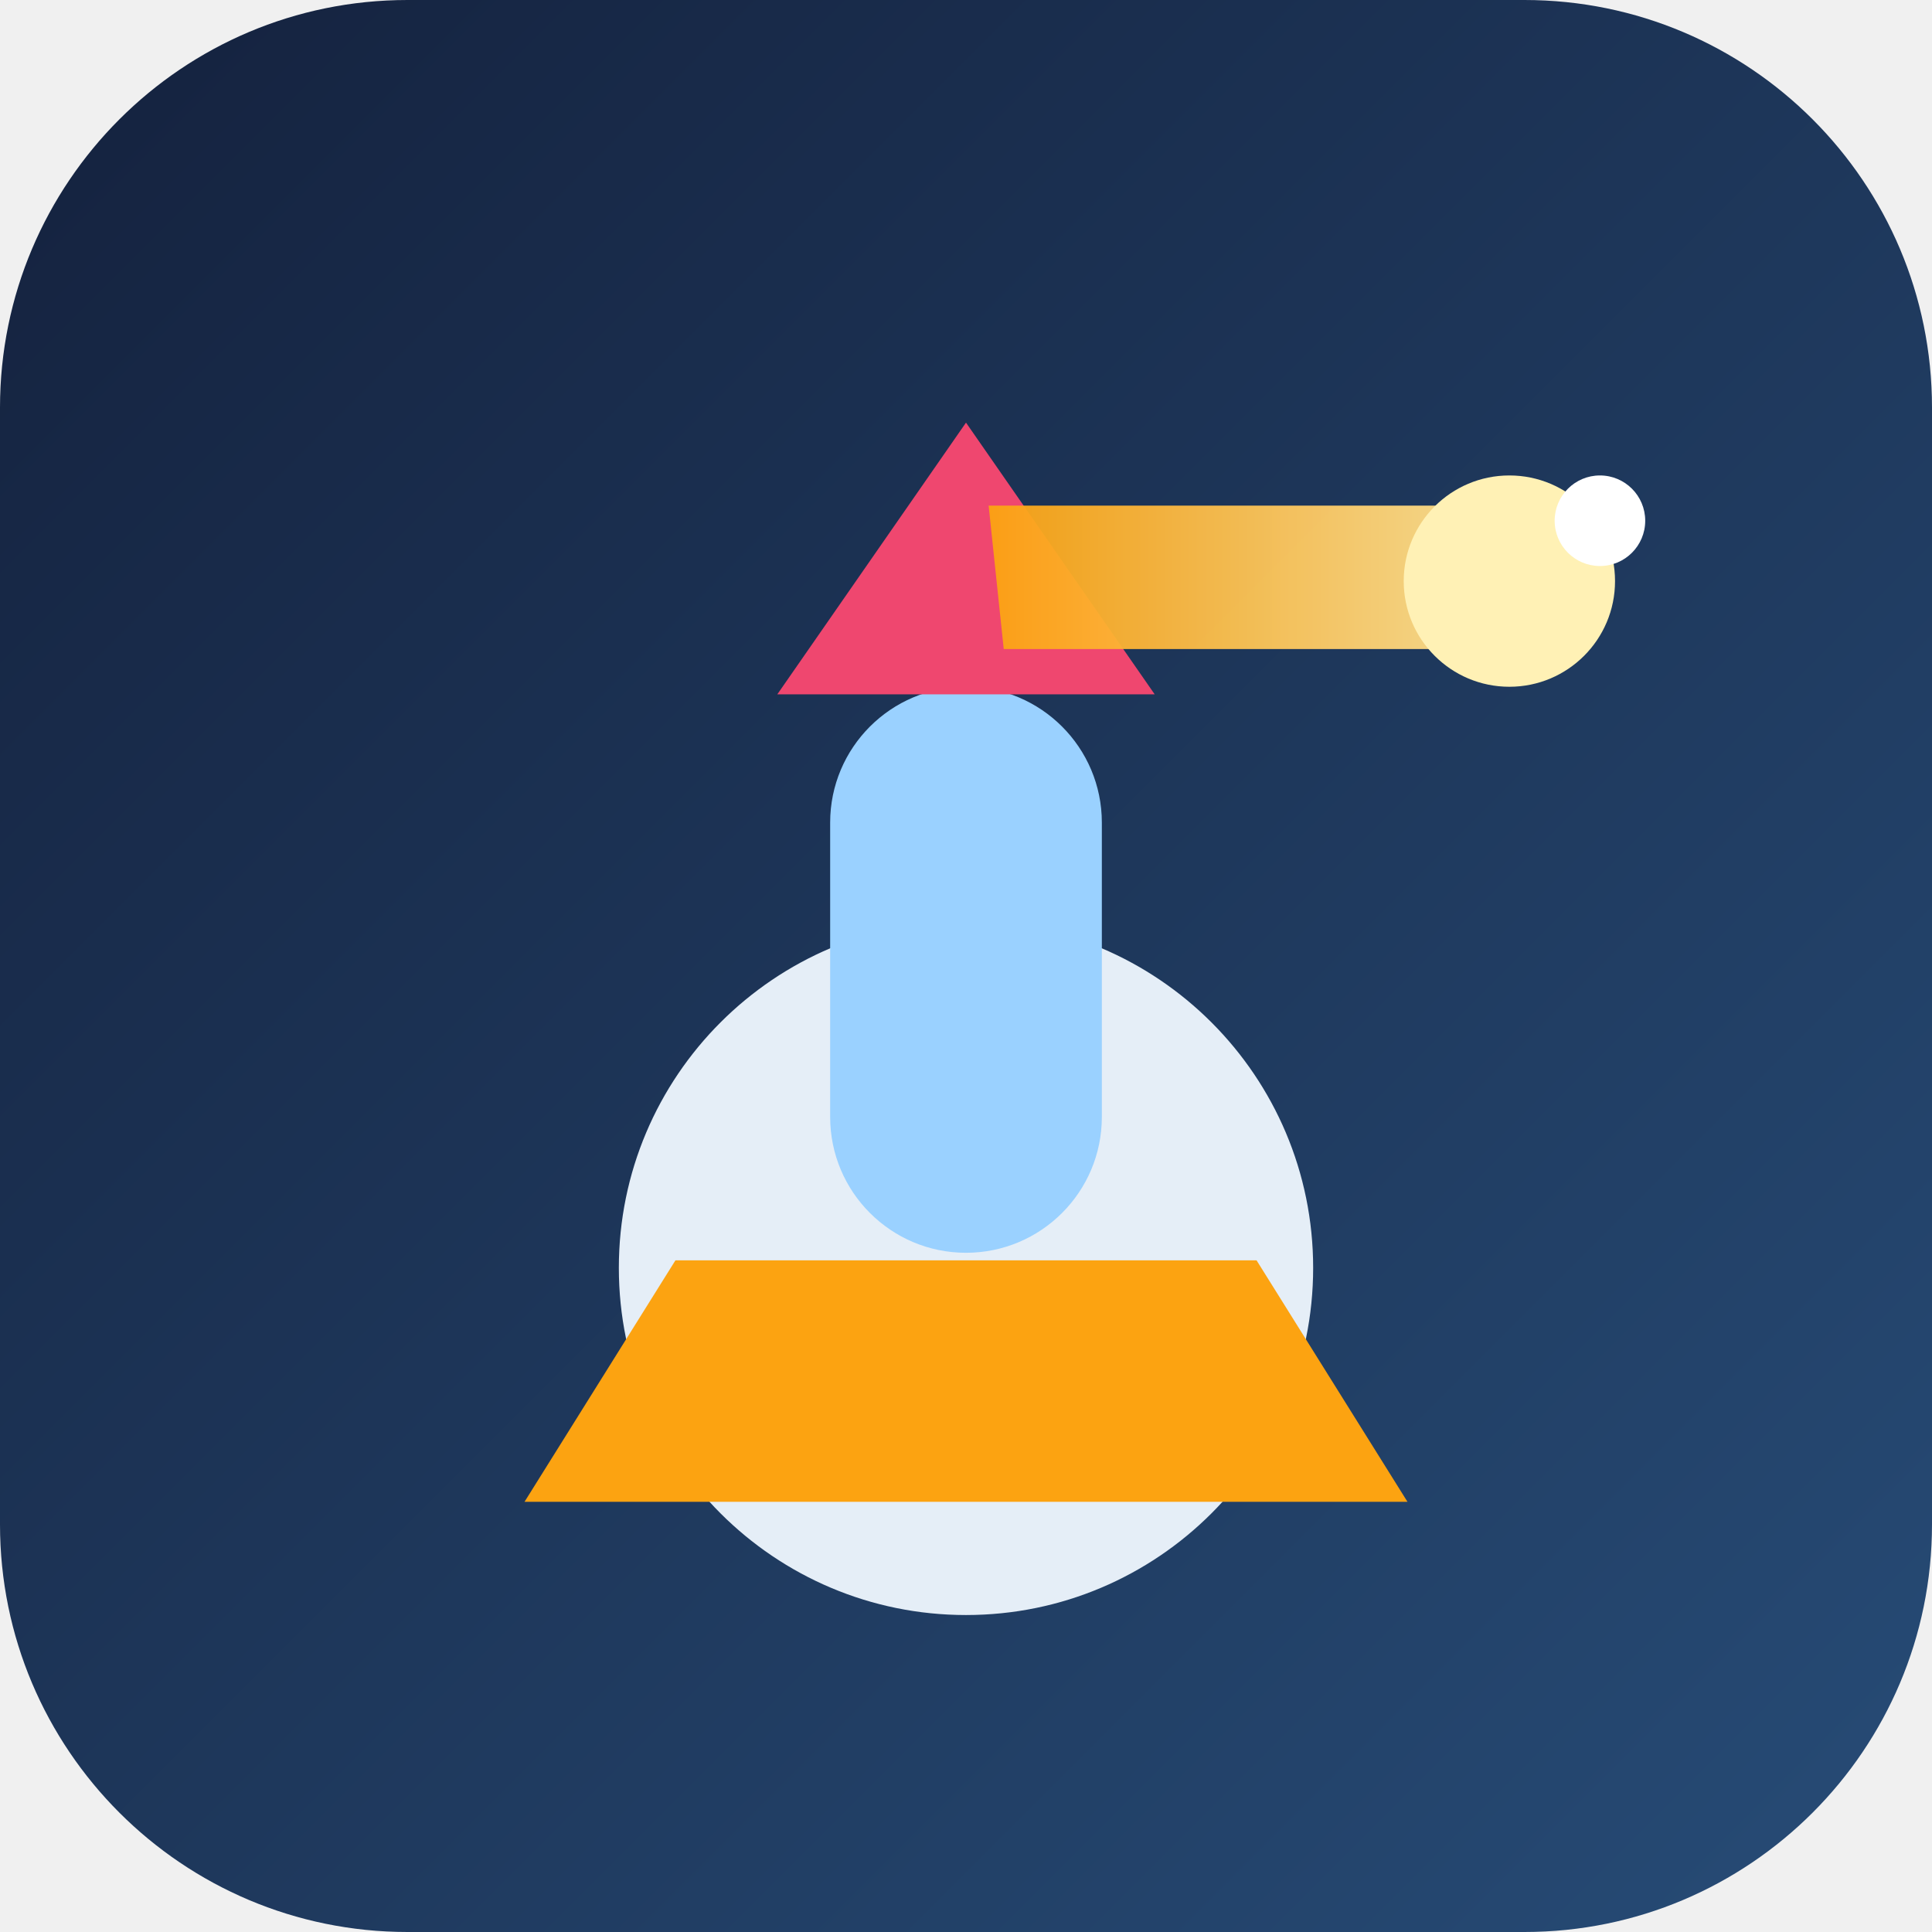
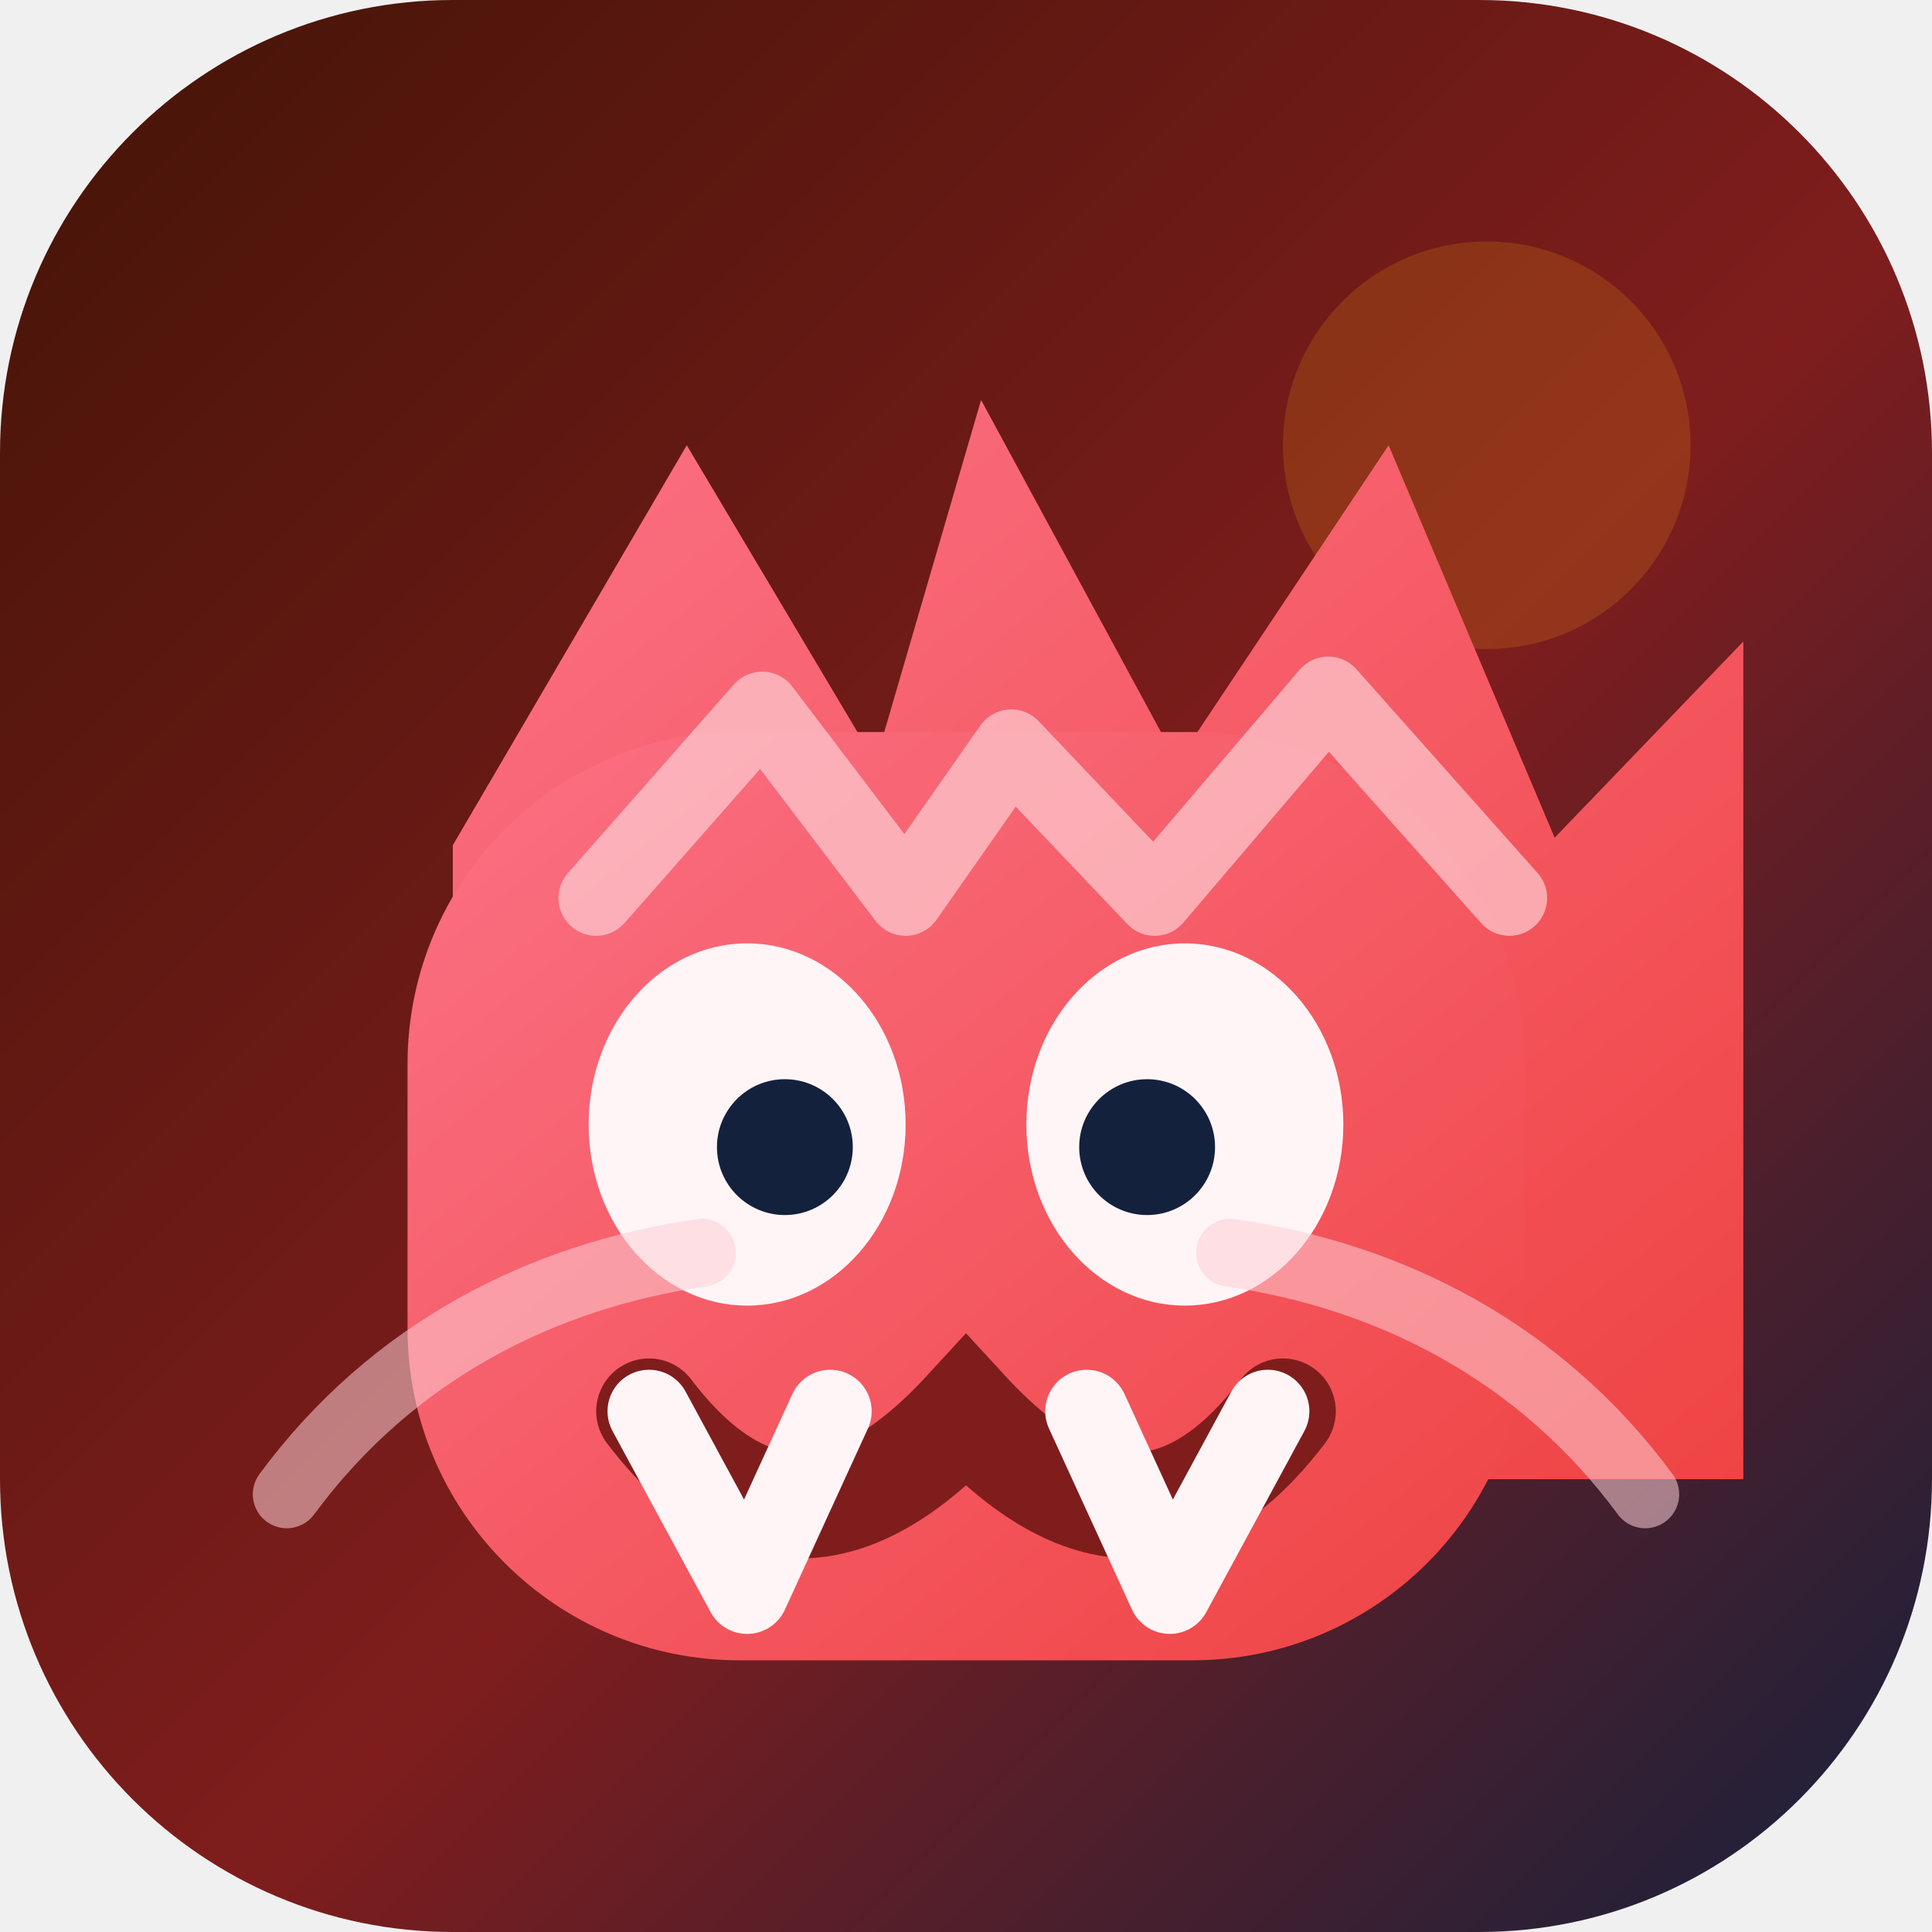
<svg xmlns="http://www.w3.org/2000/svg" viewBox="0 0 512 512">
  <defs>
    <linearGradient id="bg" x1="0%" x2="100%" y1="0%" y2="100%">
-       <stop offset="0%" stop-color="#14213d" />
-       <stop offset="100%" stop-color="#274c77" />
+       <stop offset="0%" stop-color="#431407" />
+       <stop offset="55%" stop-color="#7f1d1d" />
+       <stop offset="100%" stop-color="#14213d" />
    </linearGradient>
-     <linearGradient id="beam" x1="0%" x2="100%" y1="50%" y2="50%">
-       <stop offset="0%" stop-color="#fca311" />
-       <stop offset="100%" stop-color="#ffe8a3" />
+     <linearGradient id="face" x1="0%" x2="100%" y1="0%" y2="100%">
+       <stop offset="0%" stop-color="#fb7185" />
+       <stop offset="100%" stop-color="#ef4444" />
    </linearGradient>
  </defs>
-   <rect width="512" height="512" rx="108" fill="url(#bg)" />
-   <circle cx="256" cy="336" r="92" fill="#e5eef7" />
-   <rect x="220" y="182" width="72" height="150" rx="36" fill="#9ad1ff" />
-   <path d="M179 334h154l40 64H139z" fill="#fca311" />
-   <path d="M256 112l50 72H206z" fill="#ef476f" />
-   <path d="M262 134h150l-32 38H266z" fill="url(#beam)" opacity=".95" />
-   <circle cx="400" cy="154" r="28" fill="#fff1b5" />
-   <circle cx="424" cy="138" r="12" fill="#ffffff" />
+   <rect width="512" height="512" rx="120" fill="url(#bg)" />
+   <circle cx="394" cy="118" r="54" fill="#fca311" opacity=".18" />
+   <path d="M120 224 182 118l50 84 28-96 52 96 56-84 44 104 50-52v222H120z" fill="url(#face)" />
+   <rect x="108" y="194" width="296" height="246" rx="88" fill="url(#face)" />
+   <path d="M158 238l44-50 38 50 28-40 38 40 46-54 48 54" fill="none" stroke="#fecdd3" stroke-linecap="round" stroke-linejoin="round" stroke-width="20" opacity=".7" />
+   <ellipse cx="198" cy="298" rx="42" ry="48" fill="#fff5f7" />
+   <ellipse cx="314" cy="298" rx="42" ry="48" fill="#fff5f7" />
+   <circle cx="208" cy="304" r="18" fill="#14213d" />
+   <circle cx="304" cy="304" r="18" fill="#14213d" />
+   <path d="M172 374q38 50 84 0 46 50 84 0" fill="none" stroke="#7f1d1d" stroke-linecap="round" stroke-width="28" />
+   <path d="M172 374l26 48 22-48m68 0 22 48 26-48" fill="none" stroke="#fff5f7" stroke-linecap="round" stroke-linejoin="round" stroke-width="22" />
+   <path d="M76 396c28-38 68-58 110-64m250 64c-28-38-68-58-110-64" fill="none" stroke="#fecdd3" stroke-linecap="round" stroke-width="18" opacity=".55" />
</svg>
